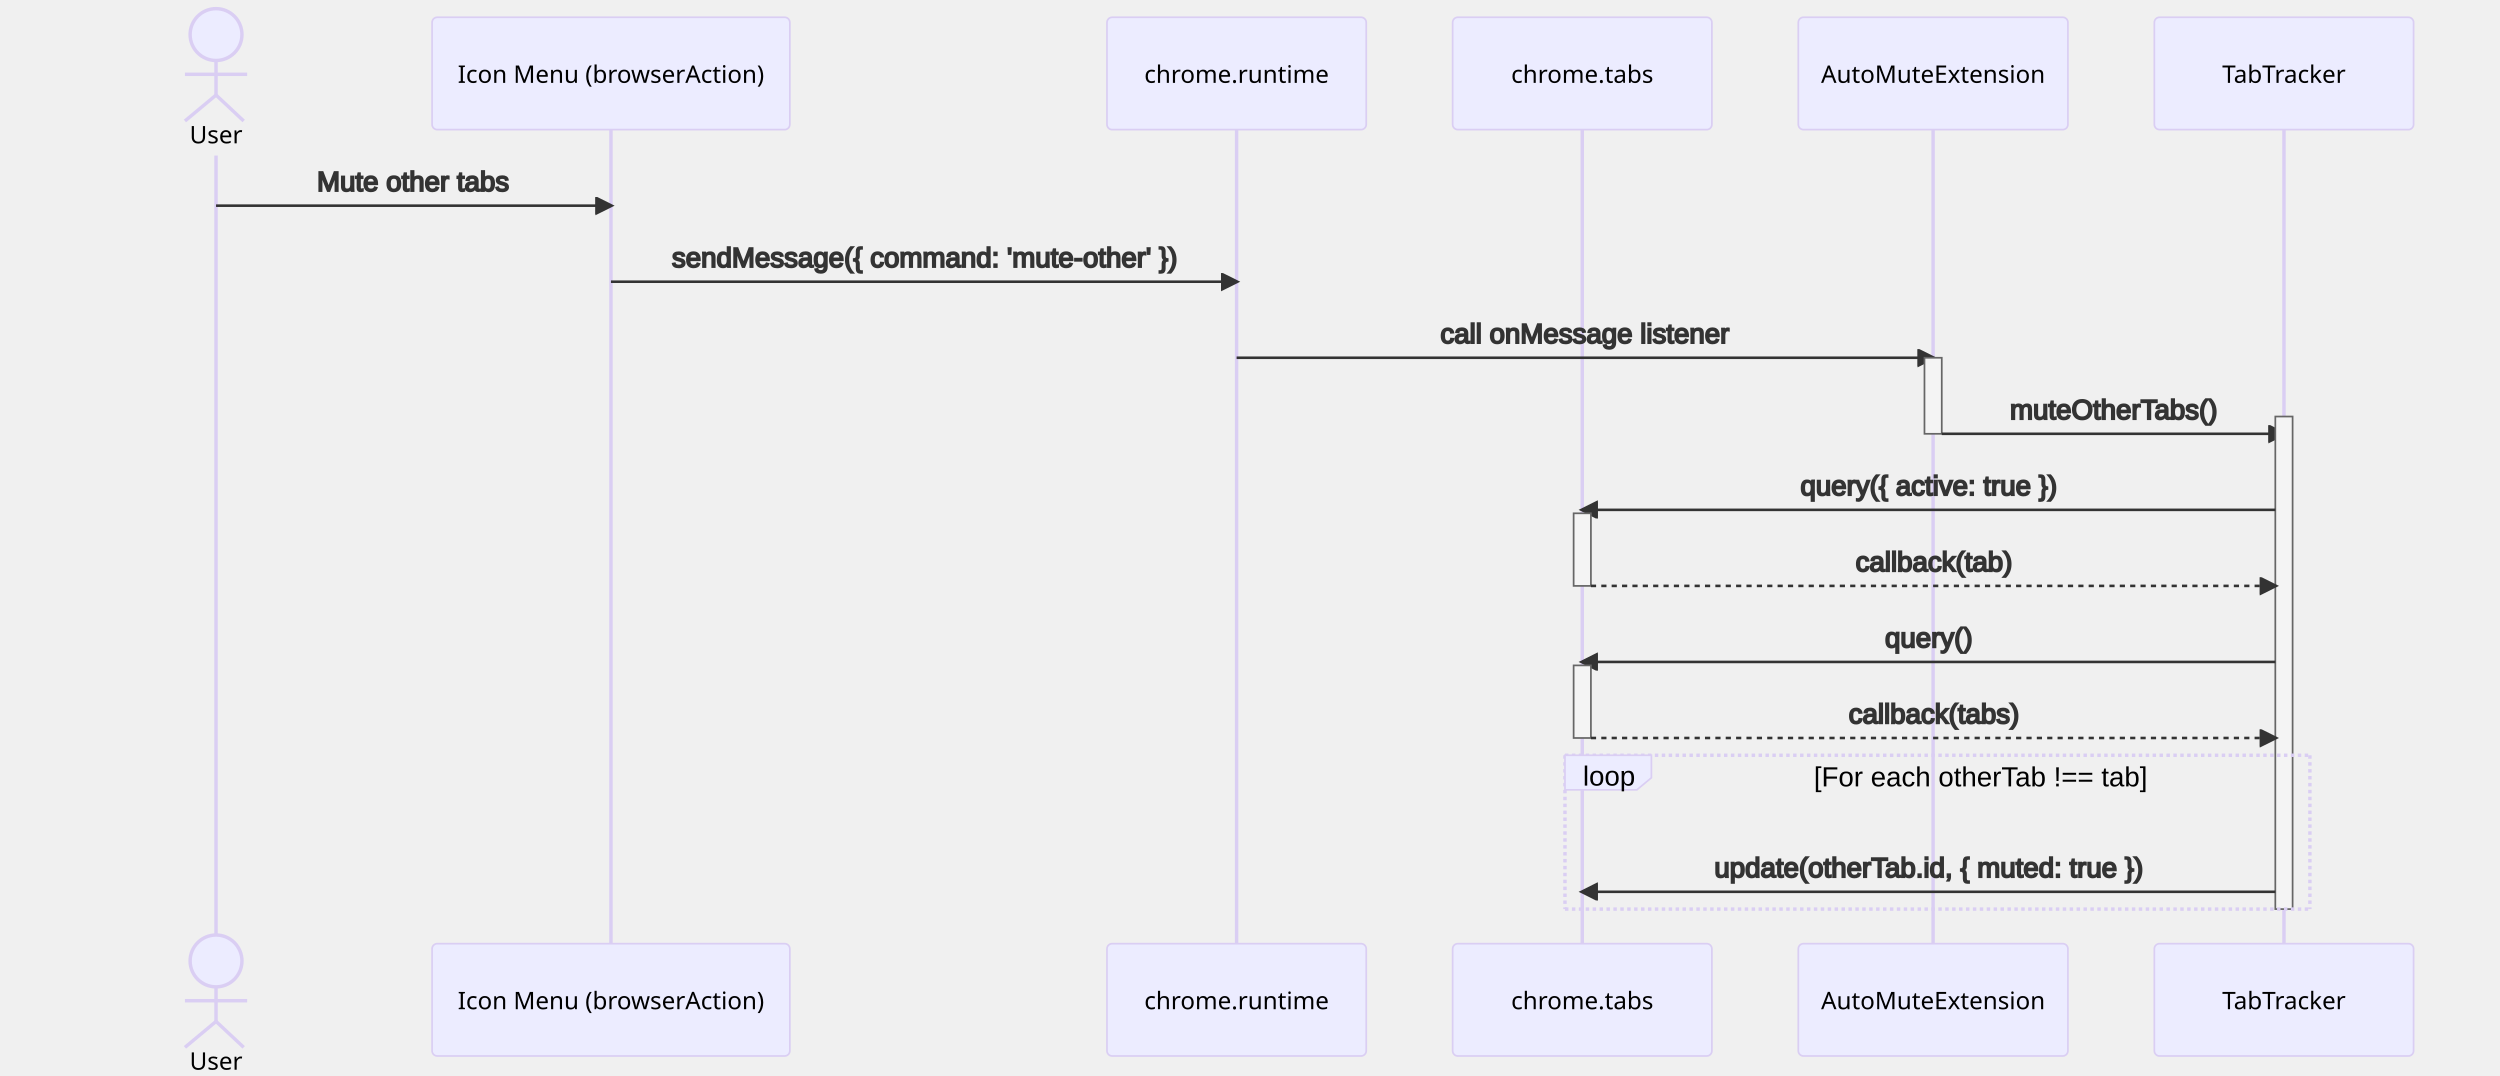
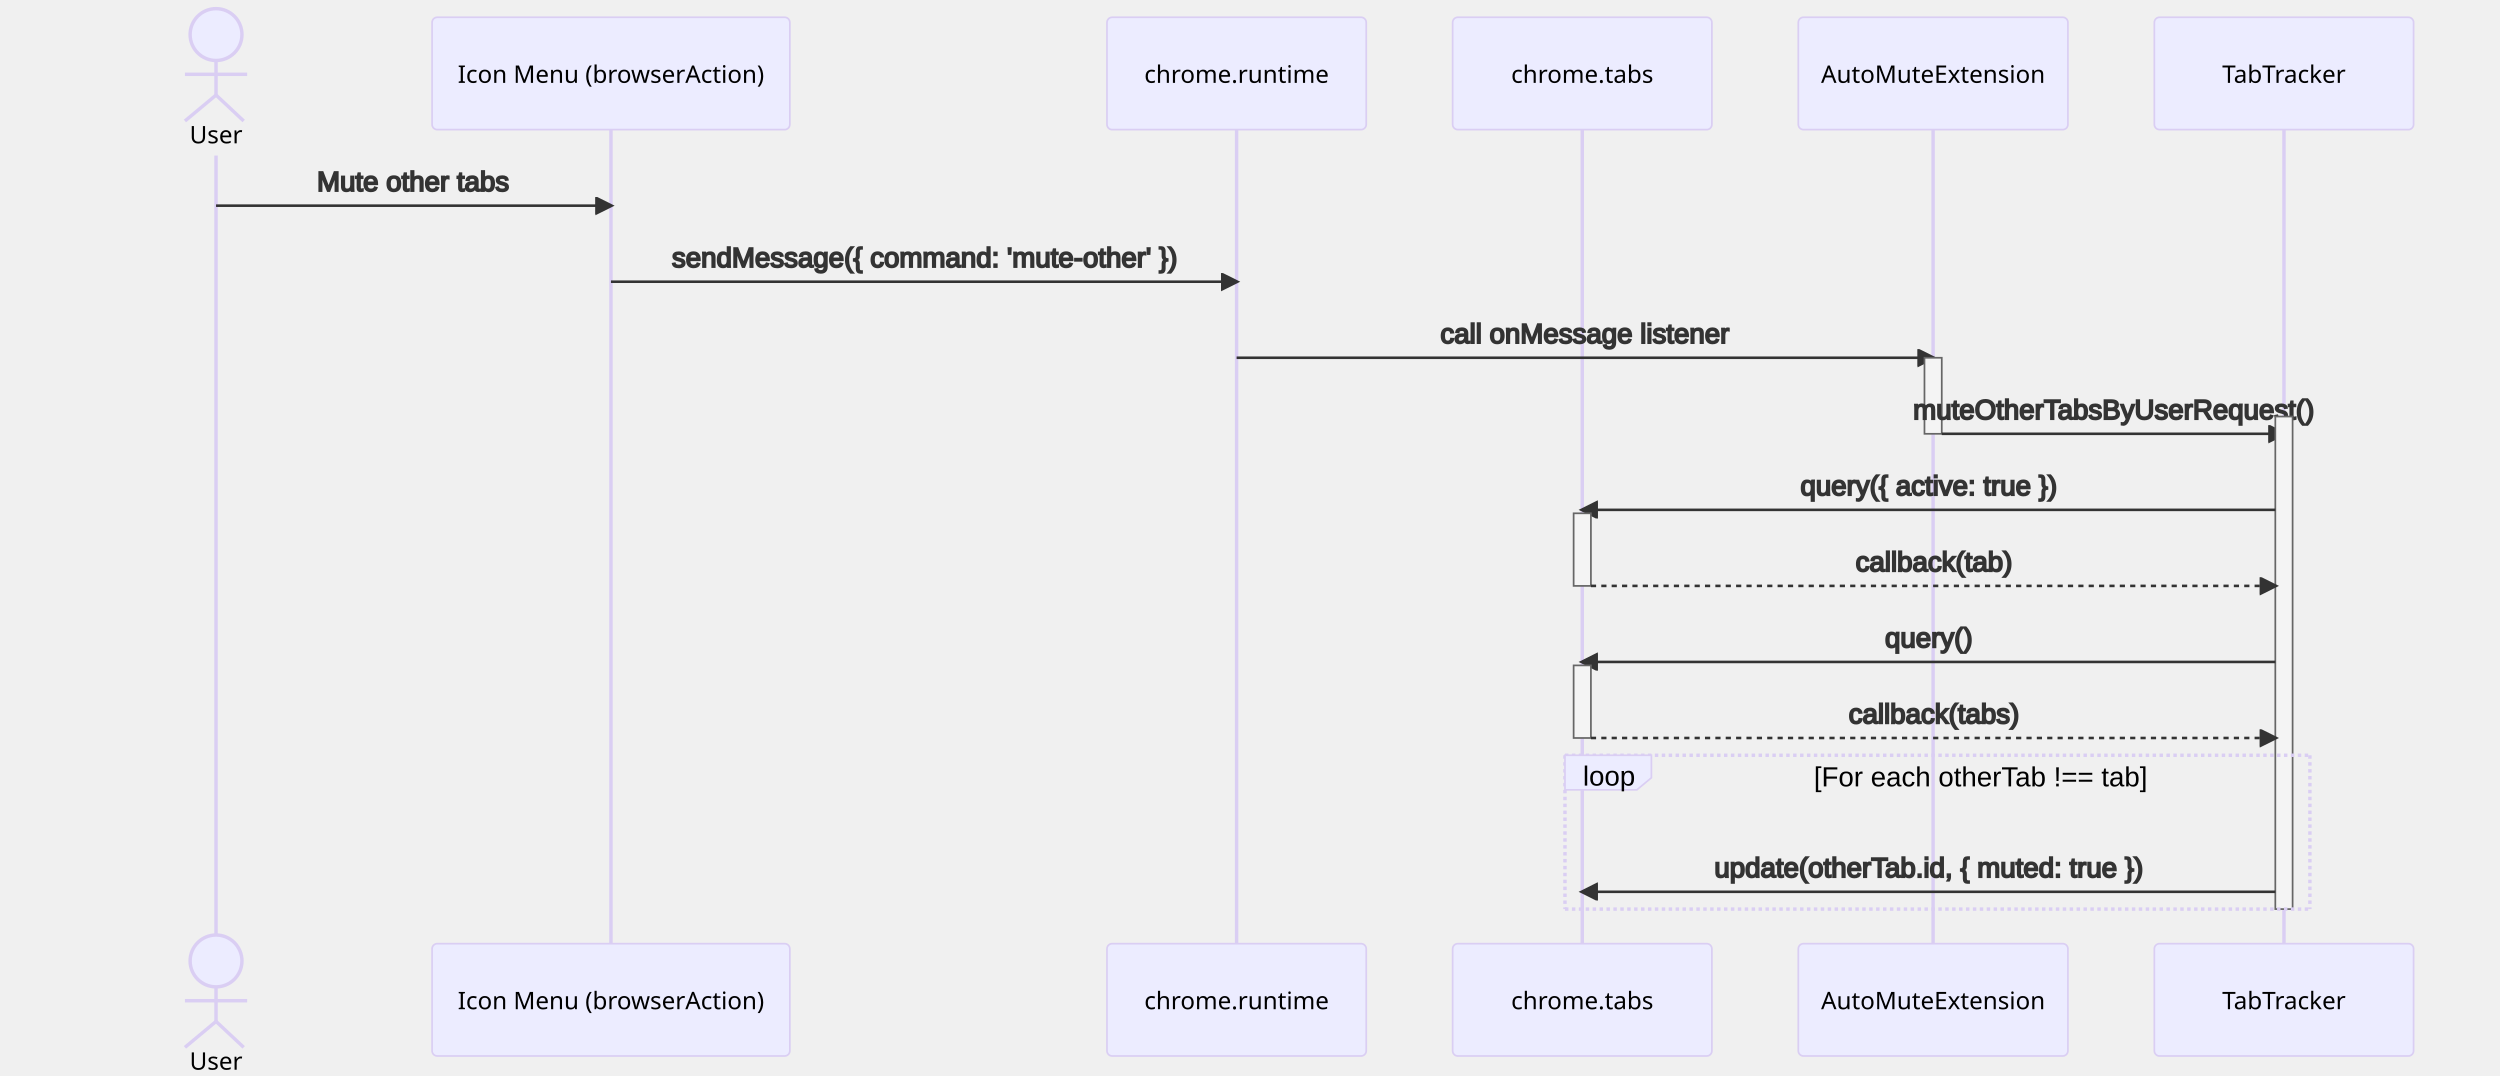
<svg xmlns="http://www.w3.org/2000/svg" id="graph-div" width="100%" height="622" style="max-width: 1446.5px;" viewBox="-50 -10 1446.5 622">
  <style>#graph-div {font-family:"trebuchet ms",verdana,arial,sans-serif;font-size:16px;fill:#333;}#graph-div .error-icon{fill:#552222;}#graph-div .error-text{fill:#552222;stroke:#552222;}#graph-div .edge-thickness-normal{stroke-width:2px;}#graph-div .edge-thickness-thick{stroke-width:3.5px;}#graph-div .edge-pattern-solid{stroke-dasharray:0;}#graph-div .edge-pattern-dashed{stroke-dasharray:3;}#graph-div .edge-pattern-dotted{stroke-dasharray:2;}#graph-div .marker{fill:#333333;stroke:#333333;}#graph-div .marker.cross{stroke:#333333;}#graph-div svg{font-family:"trebuchet ms",verdana,arial,sans-serif;font-size:16px;}#graph-div .actor{stroke:hsl(259.626, 59.777%, 87.902%);fill:#ECECFF;}#graph-div text.actor&gt;tspan{fill:black;stroke:none;}#graph-div .actor-line{stroke:grey;}#graph-div .messageLine0{stroke-width:1.5;stroke-dasharray:none;stroke:#333;}#graph-div .messageLine1{stroke-width:1.5;stroke-dasharray:2,2;stroke:#333;}#graph-div #arrowhead path{fill:#333;stroke:#333;}#graph-div .sequenceNumber{fill:white;}#graph-div #sequencenumber{fill:#333;}#graph-div #crosshead path{fill:#333;stroke:#333;}#graph-div .messageText{fill:#333;stroke:#333;}#graph-div .labelBox{stroke:hsl(259.626, 59.777%, 87.902%);fill:#ECECFF;}#graph-div .labelText,#graph-div .labelText&gt;tspan{fill:black;stroke:none;}#graph-div .loopText,#graph-div .loopText&gt;tspan{fill:black;stroke:none;}#graph-div .loopLine{stroke-width:2px;stroke-dasharray:2,2;stroke:hsl(259.626, 59.777%, 87.902%);fill:hsl(259.626, 59.777%, 87.902%);}#graph-div .note{stroke:#aaaa33;fill:#fff5ad;}#graph-div .noteText,#graph-div .noteText&gt;tspan{fill:black;stroke:none;}#graph-div .activation0{fill:#f4f4f4;stroke:#666;}#graph-div .activation1{fill:#f4f4f4;stroke:#666;}#graph-div .activation2{fill:#f4f4f4;stroke:#666;}#graph-div .actorPopupMenu{position:absolute;}#graph-div .actorPopupMenuPanel{position:absolute;fill:#ECECFF;box-shadow:0px 8px 16px 0px rgba(0,0,0,0.2);filter:drop-shadow(3px 5px 2px rgb(0 0 0 / 0.4));}#graph-div .actor-man line{stroke:hsl(259.626, 59.777%, 87.902%);fill:#ECECFF;}#graph-div .actor-man circle,#graph-div line{stroke:hsl(259.626, 59.777%, 87.902%);fill:#ECECFF;stroke-width:2px;}#graph-div :root{--mermaid-font-family:"trebuchet ms",verdana,arial,sans-serif;}</style>
  <g />
  <defs>
    <symbol id="computer" width="24" height="24">
      <path transform="scale(.5)" d="M2 2v13h20v-13h-20zm18 11h-16v-9h16v9zm-10.228 6l.466-1h3.524l.467 1h-4.457zm14.228 3h-24l2-6h2.104l-1.33 4h18.45l-1.297-4h2.073l2 6zm-5-10h-14v-7h14v7z" />
    </symbol>
  </defs>
  <defs>
    <symbol id="database" fill-rule="evenodd" clip-rule="evenodd">
      <path transform="scale(.5)" d="M12.258.001l.256.004.255.005.253.008.251.01.249.012.247.015.246.016.242.019.241.02.239.023.236.024.233.027.231.028.229.031.225.032.223.034.22.036.217.038.214.04.211.041.208.043.205.045.201.046.198.048.194.05.191.051.187.053.183.054.18.056.175.057.172.059.168.06.163.061.16.063.155.064.15.066.074.033.073.033.071.034.07.034.069.035.068.035.067.035.066.035.064.036.064.036.062.036.06.036.06.037.058.037.058.037.055.038.055.038.053.038.052.038.051.039.05.039.048.039.047.039.045.04.044.04.043.04.041.04.04.041.039.041.037.041.036.041.034.041.033.042.032.042.03.042.029.042.027.042.026.043.024.043.023.043.021.043.02.043.018.044.017.043.015.044.013.044.012.044.011.045.009.044.007.045.006.045.004.045.002.045.001.045v17l-.001.045-.002.045-.004.045-.006.045-.007.045-.009.044-.011.045-.012.044-.013.044-.015.044-.017.043-.018.044-.02.043-.021.043-.023.043-.024.043-.026.043-.027.042-.029.042-.03.042-.032.042-.033.042-.034.041-.036.041-.037.041-.039.041-.04.041-.041.04-.043.04-.044.04-.045.04-.047.039-.048.039-.05.039-.051.039-.052.038-.053.038-.055.038-.055.038-.058.037-.058.037-.06.037-.06.036-.062.036-.064.036-.064.036-.066.035-.067.035-.068.035-.069.035-.07.034-.071.034-.073.033-.074.033-.15.066-.155.064-.16.063-.163.061-.168.06-.172.059-.175.057-.18.056-.183.054-.187.053-.191.051-.194.05-.198.048-.201.046-.205.045-.208.043-.211.041-.214.04-.217.038-.22.036-.223.034-.225.032-.229.031-.231.028-.233.027-.236.024-.239.023-.241.02-.242.019-.246.016-.247.015-.249.012-.251.01-.253.008-.255.005-.256.004-.258.001-.258-.001-.256-.004-.255-.005-.253-.008-.251-.01-.249-.012-.247-.015-.245-.016-.243-.019-.241-.02-.238-.023-.236-.024-.234-.027-.231-.028-.228-.031-.226-.032-.223-.034-.22-.036-.217-.038-.214-.04-.211-.041-.208-.043-.204-.045-.201-.046-.198-.048-.195-.05-.19-.051-.187-.053-.184-.054-.179-.056-.176-.057-.172-.059-.167-.06-.164-.061-.159-.063-.155-.064-.151-.066-.074-.033-.072-.033-.072-.034-.07-.034-.069-.035-.068-.035-.067-.035-.066-.035-.064-.036-.063-.036-.062-.036-.061-.036-.06-.037-.058-.037-.057-.037-.056-.038-.055-.038-.053-.038-.052-.038-.051-.039-.049-.039-.049-.039-.046-.039-.046-.04-.044-.04-.043-.04-.041-.04-.04-.041-.039-.041-.037-.041-.036-.041-.034-.041-.033-.042-.032-.042-.03-.042-.029-.042-.027-.042-.026-.043-.024-.043-.023-.043-.021-.043-.02-.043-.018-.044-.017-.043-.015-.044-.013-.044-.012-.044-.011-.045-.009-.044-.007-.045-.006-.045-.004-.045-.002-.045-.001-.045v-17l.001-.045.002-.045.004-.045.006-.045.007-.045.009-.044.011-.045.012-.044.013-.044.015-.044.017-.043.018-.044.02-.043.021-.043.023-.043.024-.043.026-.043.027-.042.029-.042.03-.042.032-.042.033-.042.034-.041.036-.041.037-.041.039-.041.04-.041.041-.04.043-.04.044-.04.046-.04.046-.039.049-.039.049-.039.051-.039.052-.038.053-.038.055-.038.056-.038.057-.037.058-.037.06-.037.061-.036.062-.036.063-.036.064-.036.066-.035.067-.035.068-.035.069-.035.07-.034.072-.034.072-.033.074-.033.151-.066.155-.064.159-.063.164-.061.167-.06.172-.059.176-.057.179-.056.184-.054.187-.053.19-.051.195-.05.198-.048.201-.046.204-.045.208-.043.211-.041.214-.04.217-.038.22-.036.223-.034.226-.032.228-.031.231-.028.234-.027.236-.024.238-.023.241-.02.243-.019.245-.016.247-.015.249-.012.251-.01.253-.008.255-.005.256-.004.258-.001.258.001zm-9.258 20.499v.01l.001.021.003.021.004.022.005.021.006.022.007.022.009.023.01.022.011.023.012.023.013.023.015.023.016.024.017.023.018.024.019.024.021.024.022.025.023.024.024.025.052.049.056.05.061.051.066.051.07.051.075.051.079.052.084.052.088.052.092.052.097.052.102.051.105.052.11.052.114.051.119.051.123.051.127.05.131.05.135.05.139.048.144.049.147.047.152.047.155.047.16.045.163.045.167.043.171.043.176.041.178.041.183.039.187.039.19.037.194.035.197.035.202.033.204.031.209.03.212.029.216.027.219.025.222.024.226.021.23.02.233.018.236.016.24.015.243.012.246.01.249.008.253.005.256.004.259.001.26-.001.257-.004.254-.005.25-.008.247-.011.244-.012.241-.014.237-.016.233-.018.231-.021.226-.021.224-.024.22-.026.216-.027.212-.028.21-.031.205-.031.202-.034.198-.034.194-.036.191-.037.187-.039.183-.04.179-.04.175-.042.172-.043.168-.044.163-.045.16-.046.155-.046.152-.047.148-.048.143-.049.139-.049.136-.05.131-.05.126-.05.123-.051.118-.052.114-.051.11-.052.106-.052.101-.052.096-.052.092-.052.088-.053.083-.051.079-.052.074-.052.07-.051.065-.051.06-.051.056-.05.051-.05.023-.024.023-.025.021-.024.02-.024.019-.024.018-.024.017-.024.015-.023.014-.024.013-.023.012-.023.01-.023.01-.022.008-.022.006-.022.006-.022.004-.022.004-.021.001-.021.001-.021v-4.127l-.077.055-.08.053-.083.054-.085.053-.087.052-.09.052-.093.051-.095.05-.097.05-.1.049-.102.049-.105.048-.106.047-.109.047-.111.046-.114.045-.115.045-.118.044-.12.043-.122.042-.124.042-.126.041-.128.04-.13.04-.132.038-.134.038-.135.037-.138.037-.139.035-.142.035-.143.034-.144.033-.147.032-.148.031-.15.03-.151.03-.153.029-.154.027-.156.027-.158.026-.159.025-.161.024-.162.023-.163.022-.165.021-.166.02-.167.019-.169.018-.169.017-.171.016-.173.015-.173.014-.175.013-.175.012-.177.011-.178.01-.179.008-.179.008-.181.006-.182.005-.182.004-.184.003-.184.002h-.37l-.184-.002-.184-.003-.182-.004-.182-.005-.181-.006-.179-.008-.179-.008-.178-.01-.176-.011-.176-.012-.175-.013-.173-.014-.172-.015-.171-.016-.17-.017-.169-.018-.167-.019-.166-.02-.165-.021-.163-.022-.162-.023-.161-.024-.159-.025-.157-.026-.156-.027-.155-.027-.153-.029-.151-.03-.15-.03-.148-.031-.146-.032-.145-.033-.143-.034-.141-.035-.14-.035-.137-.037-.136-.037-.134-.038-.132-.038-.13-.04-.128-.04-.126-.041-.124-.042-.122-.042-.12-.044-.117-.043-.116-.045-.113-.045-.112-.046-.109-.047-.106-.047-.105-.048-.102-.049-.1-.049-.097-.05-.095-.05-.093-.052-.09-.051-.087-.052-.085-.053-.083-.054-.08-.054-.077-.054v4.127zm0-5.654v.011l.001.021.003.021.004.021.005.022.006.022.007.022.009.022.01.022.011.023.012.023.013.023.015.024.016.023.017.024.018.024.019.024.021.024.022.024.023.025.024.024.052.05.056.05.061.05.066.051.07.051.075.052.079.051.084.052.088.052.092.052.097.052.102.052.105.052.11.051.114.051.119.052.123.05.127.051.131.05.135.049.139.049.144.048.147.048.152.047.155.046.16.045.163.045.167.044.171.042.176.042.178.04.183.04.187.038.19.037.194.036.197.034.202.033.204.032.209.03.212.028.216.027.219.025.222.024.226.022.23.02.233.018.236.016.24.014.243.012.246.01.249.008.253.006.256.003.259.001.26-.001.257-.003.254-.006.25-.008.247-.01.244-.012.241-.015.237-.016.233-.018.231-.02.226-.022.224-.024.22-.025.216-.027.212-.029.21-.03.205-.032.202-.033.198-.035.194-.036.191-.037.187-.039.183-.039.179-.041.175-.042.172-.043.168-.044.163-.045.16-.045.155-.047.152-.047.148-.048.143-.048.139-.05.136-.049.131-.05.126-.051.123-.051.118-.051.114-.052.11-.052.106-.052.101-.052.096-.052.092-.052.088-.052.083-.052.079-.052.074-.051.07-.052.065-.051.06-.05.056-.051.051-.049.023-.025.023-.024.021-.025.02-.024.019-.024.018-.024.017-.024.015-.023.014-.023.013-.024.012-.022.01-.023.01-.023.008-.022.006-.022.006-.022.004-.021.004-.022.001-.021.001-.021v-4.139l-.077.054-.08.054-.083.054-.085.052-.087.053-.09.051-.093.051-.095.051-.097.05-.1.049-.102.049-.105.048-.106.047-.109.047-.111.046-.114.045-.115.044-.118.044-.12.044-.122.042-.124.042-.126.041-.128.04-.13.039-.132.039-.134.038-.135.037-.138.036-.139.036-.142.035-.143.033-.144.033-.147.033-.148.031-.15.03-.151.03-.153.028-.154.028-.156.027-.158.026-.159.025-.161.024-.162.023-.163.022-.165.021-.166.02-.167.019-.169.018-.169.017-.171.016-.173.015-.173.014-.175.013-.175.012-.177.011-.178.009-.179.009-.179.007-.181.007-.182.005-.182.004-.184.003-.184.002h-.37l-.184-.002-.184-.003-.182-.004-.182-.005-.181-.007-.179-.007-.179-.009-.178-.009-.176-.011-.176-.012-.175-.013-.173-.014-.172-.015-.171-.016-.17-.017-.169-.018-.167-.019-.166-.02-.165-.021-.163-.022-.162-.023-.161-.024-.159-.025-.157-.026-.156-.027-.155-.028-.153-.028-.151-.03-.15-.03-.148-.031-.146-.033-.145-.033-.143-.033-.141-.035-.14-.036-.137-.036-.136-.037-.134-.038-.132-.039-.13-.039-.128-.04-.126-.041-.124-.042-.122-.043-.12-.043-.117-.044-.116-.044-.113-.046-.112-.046-.109-.046-.106-.047-.105-.048-.102-.049-.1-.049-.097-.05-.095-.051-.093-.051-.09-.051-.087-.053-.085-.052-.083-.054-.08-.054-.077-.054v4.139zm0-5.666v.011l.001.02.003.022.004.021.005.022.006.021.007.022.009.023.01.022.011.023.012.023.013.023.015.023.016.024.017.024.018.023.019.024.021.025.022.024.023.024.024.025.052.05.056.05.061.05.066.051.07.051.075.052.079.051.084.052.088.052.092.052.097.052.102.052.105.051.11.052.114.051.119.051.123.051.127.05.131.05.135.05.139.049.144.048.147.048.152.047.155.046.16.045.163.045.167.043.171.043.176.042.178.04.183.04.187.038.19.037.194.036.197.034.202.033.204.032.209.03.212.028.216.027.219.025.222.024.226.021.23.02.233.018.236.017.24.014.243.012.246.01.249.008.253.006.256.003.259.001.26-.001.257-.003.254-.006.25-.008.247-.01.244-.013.241-.014.237-.016.233-.018.231-.02.226-.022.224-.024.22-.025.216-.027.212-.029.21-.03.205-.032.202-.033.198-.035.194-.036.191-.037.187-.039.183-.039.179-.041.175-.042.172-.043.168-.044.163-.045.16-.045.155-.047.152-.047.148-.048.143-.049.139-.049.136-.049.131-.051.126-.05.123-.051.118-.052.114-.051.11-.052.106-.052.101-.052.096-.052.092-.052.088-.052.083-.052.079-.052.074-.052.07-.051.065-.051.06-.051.056-.05.051-.049.023-.025.023-.025.021-.024.02-.024.019-.024.018-.024.017-.024.015-.023.014-.024.013-.023.012-.023.01-.022.01-.023.008-.022.006-.022.006-.022.004-.022.004-.021.001-.021.001-.021v-4.153l-.077.054-.08.054-.083.053-.085.053-.087.053-.09.051-.093.051-.095.051-.097.05-.1.049-.102.048-.105.048-.106.048-.109.046-.111.046-.114.046-.115.044-.118.044-.12.043-.122.043-.124.042-.126.041-.128.04-.13.039-.132.039-.134.038-.135.037-.138.036-.139.036-.142.034-.143.034-.144.033-.147.032-.148.032-.15.03-.151.03-.153.028-.154.028-.156.027-.158.026-.159.024-.161.024-.162.023-.163.023-.165.021-.166.02-.167.019-.169.018-.169.017-.171.016-.173.015-.173.014-.175.013-.175.012-.177.01-.178.01-.179.009-.179.007-.181.006-.182.006-.182.004-.184.003-.184.001-.185.001-.185-.001-.184-.001-.184-.003-.182-.004-.182-.006-.181-.006-.179-.007-.179-.009-.178-.01-.176-.01-.176-.012-.175-.013-.173-.014-.172-.015-.171-.016-.17-.017-.169-.018-.167-.019-.166-.02-.165-.021-.163-.023-.162-.023-.161-.024-.159-.024-.157-.026-.156-.027-.155-.028-.153-.028-.151-.03-.15-.03-.148-.032-.146-.032-.145-.033-.143-.034-.141-.034-.14-.036-.137-.036-.136-.037-.134-.038-.132-.039-.13-.039-.128-.041-.126-.041-.124-.041-.122-.043-.12-.043-.117-.044-.116-.044-.113-.046-.112-.046-.109-.046-.106-.048-.105-.048-.102-.048-.1-.05-.097-.049-.095-.051-.093-.051-.09-.052-.087-.052-.085-.053-.083-.053-.08-.054-.077-.054v4.153zm8.74-8.179l-.257.004-.254.005-.25.008-.247.011-.244.012-.241.014-.237.016-.233.018-.231.021-.226.022-.224.023-.22.026-.216.027-.212.028-.21.031-.205.032-.202.033-.198.034-.194.036-.191.038-.187.038-.183.04-.179.041-.175.042-.172.043-.168.043-.163.045-.16.046-.155.046-.152.048-.148.048-.143.048-.139.049-.136.05-.131.05-.126.051-.123.051-.118.051-.114.052-.11.052-.106.052-.101.052-.096.052-.092.052-.088.052-.083.052-.079.052-.074.051-.07.052-.065.051-.06.05-.056.05-.051.05-.023.025-.023.024-.021.024-.02.025-.019.024-.018.024-.017.023-.015.024-.014.023-.013.023-.012.023-.01.023-.01.022-.008.022-.006.023-.006.021-.004.022-.004.021-.001.021-.001.021.001.021.001.021.004.021.004.022.006.021.006.023.008.022.01.022.01.023.012.023.013.023.014.023.015.024.017.023.018.024.019.024.02.025.021.024.023.024.023.025.051.05.056.05.06.05.065.051.07.052.074.051.079.052.083.052.088.052.092.052.096.052.101.052.106.052.11.052.114.052.118.051.123.051.126.051.131.05.136.05.139.049.143.048.148.048.152.048.155.046.16.046.163.045.168.043.172.043.175.042.179.041.183.04.187.038.191.038.194.036.198.034.202.033.205.032.21.031.212.028.216.027.22.026.224.023.226.022.231.021.233.018.237.016.241.014.244.012.247.011.25.008.254.005.257.004.26.001.26-.001.257-.004.254-.005.25-.008.247-.011.244-.012.241-.014.237-.016.233-.018.231-.021.226-.022.224-.023.22-.026.216-.027.212-.028.21-.031.205-.032.202-.033.198-.034.194-.036.191-.038.187-.038.183-.04.179-.041.175-.042.172-.043.168-.043.163-.045.16-.046.155-.046.152-.048.148-.048.143-.048.139-.049.136-.05.131-.05.126-.051.123-.051.118-.051.114-.052.11-.052.106-.052.101-.052.096-.052.092-.052.088-.052.083-.052.079-.052.074-.051.07-.052.065-.051.06-.05.056-.05.051-.05.023-.025.023-.024.021-.024.02-.025.019-.024.018-.024.017-.023.015-.024.014-.023.013-.023.012-.023.01-.023.01-.022.008-.022.006-.023.006-.021.004-.022.004-.021.001-.021.001-.021-.001-.021-.001-.021-.004-.021-.004-.022-.006-.021-.006-.023-.008-.022-.01-.022-.01-.023-.012-.023-.013-.023-.014-.023-.015-.024-.017-.023-.018-.024-.019-.024-.02-.025-.021-.024-.023-.024-.023-.025-.051-.05-.056-.05-.06-.05-.065-.051-.07-.052-.074-.051-.079-.052-.083-.052-.088-.052-.092-.052-.096-.052-.101-.052-.106-.052-.11-.052-.114-.052-.118-.051-.123-.051-.126-.051-.131-.05-.136-.05-.139-.049-.143-.048-.148-.048-.152-.048-.155-.046-.16-.046-.163-.045-.168-.043-.172-.043-.175-.042-.179-.041-.183-.04-.187-.038-.191-.038-.194-.036-.198-.034-.202-.033-.205-.032-.21-.031-.212-.028-.216-.027-.22-.026-.224-.023-.226-.022-.231-.021-.233-.018-.237-.016-.241-.014-.244-.012-.247-.011-.25-.008-.254-.005-.257-.004-.26-.001-.26.001z" />
    </symbol>
  </defs>
  <defs>
    <symbol id="clock" width="24" height="24">
      <path transform="scale(.5)" d="M12 2c5.514 0 10 4.486 10 10s-4.486 10-10 10-10-4.486-10-10 4.486-10 10-10zm0-2c-6.627 0-12 5.373-12 12s5.373 12 12 12 12-5.373 12-12-5.373-12-12-12zm5.848 12.459c.202.038.202.333.001.372-1.907.361-6.045 1.111-6.547 1.111-.719 0-1.301-.582-1.301-1.301 0-.512.77-5.447 1.125-7.445.034-.192.312-.181.343.014l.985 6.238 5.394 1.011z" />
    </symbol>
  </defs>
  <line id="actor58" x1="75" y1="80" x2="75" y2="556" class="200" stroke-width="0.5px" stroke="#999" />
  <g class="actor-man">
    <line id="actor-man-torso58" x1="75" y1="25" x2="75" y2="45" />
    <line id="actor-man-arms58" x1="57" y1="33" x2="93" y2="33" />
    <line x1="57" y1="60" x2="75" y2="45" />
    <line x1="75" y1="45" x2="91" y2="60" />
    <circle cx="75" cy="10" r="15" width="150" height="65" />
    <text x="75" y="67.5" dominant-baseline="central" alignment-baseline="central" class="actor" style="text-anchor: middle; font-size: 14px; font-weight: 400; font-family: Open-Sans, &quot;sans-serif&quot;;">
      <tspan x="75" dy="0">User</tspan>
    </text>
  </g>
  <g>
    <line id="actor59" x1="303.5" y1="5" x2="303.5" y2="556" class="200" stroke-width="0.5px" stroke="#999" />
    <g id="root-59">
      <rect x="200" y="0" fill="#eaeaea" stroke="#666" width="207" height="65" rx="3" ry="3" class="actor" />
      <text x="303.5" y="32.5" dominant-baseline="central" alignment-baseline="central" class="actor" style="text-anchor: middle; font-size: 14px; font-weight: 400; font-family: Open-Sans, &quot;sans-serif&quot;;">
        <tspan x="303.5" dy="0">Icon Menu (browserAction)</tspan>
      </text>
    </g>
  </g>
  <g>
    <line id="actor60" x1="665.5" y1="5" x2="665.5" y2="556" class="200" stroke-width="0.5px" stroke="#999" />
    <g id="root-60">
      <rect x="590.5" y="0" fill="#eaeaea" stroke="#666" width="150" height="65" rx="3" ry="3" class="actor" />
      <text x="665.5" y="32.5" dominant-baseline="central" alignment-baseline="central" class="actor" style="text-anchor: middle; font-size: 14px; font-weight: 400; font-family: Open-Sans, &quot;sans-serif&quot;;">
        <tspan x="665.5" dy="0">chrome.runtime</tspan>
      </text>
    </g>
  </g>
  <g>
    <line id="actor61" x1="865.5" y1="5" x2="865.5" y2="556" class="200" stroke-width="0.5px" stroke="#999" />
    <g id="root-61">
      <rect x="790.5" y="0" fill="#eaeaea" stroke="#666" width="150" height="65" rx="3" ry="3" class="actor" />
      <text x="865.5" y="32.5" dominant-baseline="central" alignment-baseline="central" class="actor" style="text-anchor: middle; font-size: 14px; font-weight: 400; font-family: Open-Sans, &quot;sans-serif&quot;;">
        <tspan x="865.5" dy="0">chrome.tabs</tspan>
      </text>
    </g>
  </g>
  <g>
    <line id="actor62" x1="1068.5" y1="5" x2="1068.5" y2="556" class="200" stroke-width="0.5px" stroke="#999" />
    <g id="root-62">
      <rect x="990.5" y="0" fill="#eaeaea" stroke="#666" width="156" height="65" rx="3" ry="3" class="actor" />
      <text x="1068.5" y="32.5" dominant-baseline="central" alignment-baseline="central" class="actor" style="text-anchor: middle; font-size: 14px; font-weight: 400; font-family: Open-Sans, &quot;sans-serif&quot;;">
        <tspan x="1068.5" dy="0">AutoMuteExtension</tspan>
      </text>
    </g>
  </g>
  <g>
    <line id="actor63" x1="1271.5" y1="5" x2="1271.5" y2="556" class="200" stroke-width="0.5px" stroke="#999" />
    <g id="root-63">
      <rect x="1196.5" y="0" fill="#eaeaea" stroke="#666" width="150" height="65" rx="3" ry="3" class="actor" />
      <text x="1271.5" y="32.5" dominant-baseline="central" alignment-baseline="central" class="actor" style="text-anchor: middle; font-size: 14px; font-weight: 400; font-family: Open-Sans, &quot;sans-serif&quot;;">
        <tspan x="1271.5" dy="0">TabTracker</tspan>
      </text>
    </g>
  </g>
  <defs>
    <marker id="arrowhead" refX="9" refY="5" markerUnits="userSpaceOnUse" markerWidth="12" markerHeight="12" orient="auto">
      <path d="M 0 0 L 10 5 L 0 10 z" />
    </marker>
  </defs>
  <defs>
    <marker id="crosshead" markerWidth="15" markerHeight="8" orient="auto" refX="16" refY="4">
      <path fill="black" stroke="#000000" stroke-width="1px" d="M 9,2 V 6 L16,4 Z" style="stroke-dasharray: 0, 0;" />
      <path fill="none" stroke="#000000" stroke-width="1px" d="M 0,1 L 6,7 M 6,1 L 0,7" style="stroke-dasharray: 0, 0;" />
    </marker>
  </defs>
  <defs>
    <marker id="filled-head" refX="18" refY="7" markerWidth="20" markerHeight="28" orient="auto">
      <path d="M 18,7 L9,13 L14,7 L9,1 Z" />
    </marker>
  </defs>
  <defs>
    <marker id="sequencenumber" refX="15" refY="15" markerWidth="60" markerHeight="40" orient="auto">
      <circle cx="15" cy="15" r="6" />
    </marker>
  </defs>
  <text x="189" y="80" text-anchor="middle" dominant-baseline="middle" alignment-baseline="middle" class="messageText" dy="1em" style="font-family: &quot;trebuchet ms&quot;, verdana, arial, sans-serif; font-size: 16px; font-weight: 400;">Mute other tabs</text>
  <line x1="75" y1="109" x2="303.5" y2="109" class="messageLine0" stroke-width="2" stroke="none" marker-end="url(#arrowhead)" style="fill: none;" />
  <text x="485" y="124" text-anchor="middle" dominant-baseline="middle" alignment-baseline="middle" class="messageText" dy="1em" style="font-family: &quot;trebuchet ms&quot;, verdana, arial, sans-serif; font-size: 16px; font-weight: 400;">sendMessage({ command: 'mute-other' })</text>
  <line x1="303.5" y1="153" x2="665.5" y2="153" class="messageLine0" stroke-width="2" stroke="none" marker-end="url(#arrowhead)" style="fill: none;" />
  <text x="867" y="168" text-anchor="middle" dominant-baseline="middle" alignment-baseline="middle" class="messageText" dy="1em" style="font-family: &quot;trebuchet ms&quot;, verdana, arial, sans-serif; font-size: 16px; font-weight: 400;">call onMessage listener</text>
  <line x1="665.5" y1="197" x2="1068.5" y2="197" class="messageLine0" stroke-width="2" stroke="none" marker-end="url(#arrowhead)" style="fill: none;" />
  <g>
    <rect x="1063.5" y="197" fill="#EDF2AE" stroke="#666" width="10" height="44" rx="0" ry="0" class="activation0" />
  </g>
-   <text x="1173" y="212" text-anchor="middle" dominant-baseline="middle" alignment-baseline="middle" class="messageText" dy="1em" style="font-family: &quot;trebuchet ms&quot;, verdana, arial, sans-serif; font-size: 16px; font-weight: 400;">muteOtherTabs()</text>
+   <text x="1173" y="212" text-anchor="middle" dominant-baseline="middle" alignment-baseline="middle" class="messageText" dy="1em" style="font-family: &quot;trebuchet ms&quot;, verdana, arial, sans-serif; font-size: 16px; font-weight: 400;">muteOtherTabsByUserRequest()</text>
  <line x1="1073.5" y1="241" x2="1271.5" y2="241" class="messageLine0" stroke-width="2" stroke="none" marker-end="url(#arrowhead)" style="fill: none;" />
  <g>
    <rect x="1266.5" y="231" fill="#EDF2AE" stroke="#666" width="10" height="285" rx="0" ry="0" class="activation0" />
  </g>
  <text x="1066" y="256" text-anchor="middle" dominant-baseline="middle" alignment-baseline="middle" class="messageText" dy="1em" style="font-family: &quot;trebuchet ms&quot;, verdana, arial, sans-serif; font-size: 16px; font-weight: 400;">query({ active: true })</text>
  <line x1="1266.5" y1="285" x2="865.5" y2="285" class="messageLine0" stroke-width="2" stroke="none" marker-end="url(#arrowhead)" style="fill: none;" />
  <g>
    <rect x="860.5" y="287" fill="#EDF2AE" stroke="#666" width="10" height="42" rx="0" ry="0" class="activation0" />
  </g>
  <text x="1069" y="300" text-anchor="middle" dominant-baseline="middle" alignment-baseline="middle" class="messageText" dy="1em" style="font-family: &quot;trebuchet ms&quot;, verdana, arial, sans-serif; font-size: 16px; font-weight: 400;">callback(tab)</text>
  <line x1="870.5" y1="329" x2="1266.5" y2="329" class="messageLine1" stroke-width="2" stroke="none" marker-end="url(#arrowhead)" style="stroke-dasharray: 3, 3; fill: none;" />
  <text x="1066" y="344" text-anchor="middle" dominant-baseline="middle" alignment-baseline="middle" class="messageText" dy="1em" style="font-family: &quot;trebuchet ms&quot;, verdana, arial, sans-serif; font-size: 16px; font-weight: 400;">query()</text>
  <line x1="1266.5" y1="373" x2="865.5" y2="373" class="messageLine0" stroke-width="2" stroke="none" marker-end="url(#arrowhead)" style="fill: none;" />
  <g>
    <rect x="860.5" y="375" fill="#EDF2AE" stroke="#666" width="10" height="42" rx="0" ry="0" class="activation0" />
  </g>
  <text x="1069" y="388" text-anchor="middle" dominant-baseline="middle" alignment-baseline="middle" class="messageText" dy="1em" style="font-family: &quot;trebuchet ms&quot;, verdana, arial, sans-serif; font-size: 16px; font-weight: 400;">callback(tabs)</text>
  <line x1="870.5" y1="417" x2="1266.5" y2="417" class="messageLine1" stroke-width="2" stroke="none" marker-end="url(#arrowhead)" style="stroke-dasharray: 3, 3; fill: none;" />
  <text x="1066" y="477" text-anchor="middle" dominant-baseline="middle" alignment-baseline="middle" class="messageText" dy="1em" style="font-family: &quot;trebuchet ms&quot;, verdana, arial, sans-serif; font-size: 16px; font-weight: 400;">update(otherTab.id, { muted: true })</text>
  <line x1="1266.5" y1="506" x2="865.5" y2="506" class="messageLine0" stroke-width="2" stroke="none" marker-end="url(#arrowhead)" style="fill: none;" />
  <g>
    <line x1="855.5" y1="427" x2="1286.5" y2="427" class="loopLine" />
    <line x1="1286.5" y1="427" x2="1286.5" y2="516" class="loopLine" />
    <line x1="855.5" y1="516" x2="1286.5" y2="516" class="loopLine" />
    <line x1="855.5" y1="427" x2="855.5" y2="516" class="loopLine" />
    <polygon points="855.5,427 905.5,427 905.5,440 897.1,447 855.5,447" class="labelBox" />
    <text x="881" y="440" text-anchor="middle" dominant-baseline="middle" alignment-baseline="middle" class="labelText" style="font-family: &quot;trebuchet ms&quot;, verdana, arial, sans-serif; font-size: 16px; font-weight: 400;">loop</text>
    <text x="1096" y="445" text-anchor="middle" class="loopText" style="font-family: &quot;trebuchet ms&quot;, verdana, arial, sans-serif; font-size: 16px; font-weight: 400;">
      <tspan x="1096">[For each otherTab !== tab]</tspan>
    </text>
  </g>
  <g class="actor-man">
    <line id="actor-man-torso63" x1="75" y1="561" x2="75" y2="581" />
    <line id="actor-man-arms63" x1="57" y1="569" x2="93" y2="569" />
    <line x1="57" y1="596" x2="75" y2="581" />
    <line x1="75" y1="581" x2="91" y2="596" />
    <circle cx="75" cy="546" r="15" width="150" height="65" />
    <text x="75" y="603.5" dominant-baseline="central" alignment-baseline="central" class="actor" style="text-anchor: middle; font-size: 14px; font-weight: 400; font-family: Open-Sans, &quot;sans-serif&quot;;">
      <tspan x="75" dy="0">User</tspan>
    </text>
  </g>
  <g>
    <rect x="200" y="536" fill="#eaeaea" stroke="#666" width="207" height="65" rx="3" ry="3" class="actor" />
    <text x="303.5" y="568.5" dominant-baseline="central" alignment-baseline="central" class="actor" style="text-anchor: middle; font-size: 14px; font-weight: 400; font-family: Open-Sans, &quot;sans-serif&quot;;">
      <tspan x="303.5" dy="0">Icon Menu (browserAction)</tspan>
    </text>
  </g>
  <g>
    <rect x="590.5" y="536" fill="#eaeaea" stroke="#666" width="150" height="65" rx="3" ry="3" class="actor" />
    <text x="665.5" y="568.5" dominant-baseline="central" alignment-baseline="central" class="actor" style="text-anchor: middle; font-size: 14px; font-weight: 400; font-family: Open-Sans, &quot;sans-serif&quot;;">
      <tspan x="665.5" dy="0">chrome.runtime</tspan>
    </text>
  </g>
  <g>
    <rect x="790.5" y="536" fill="#eaeaea" stroke="#666" width="150" height="65" rx="3" ry="3" class="actor" />
    <text x="865.5" y="568.5" dominant-baseline="central" alignment-baseline="central" class="actor" style="text-anchor: middle; font-size: 14px; font-weight: 400; font-family: Open-Sans, &quot;sans-serif&quot;;">
      <tspan x="865.5" dy="0">chrome.tabs</tspan>
    </text>
  </g>
  <g>
    <rect x="990.5" y="536" fill="#eaeaea" stroke="#666" width="156" height="65" rx="3" ry="3" class="actor" />
    <text x="1068.5" y="568.5" dominant-baseline="central" alignment-baseline="central" class="actor" style="text-anchor: middle; font-size: 14px; font-weight: 400; font-family: Open-Sans, &quot;sans-serif&quot;;">
      <tspan x="1068.5" dy="0">AutoMuteExtension</tspan>
    </text>
  </g>
  <g>
    <rect x="1196.5" y="536" fill="#eaeaea" stroke="#666" width="150" height="65" rx="3" ry="3" class="actor" />
    <text x="1271.5" y="568.5" dominant-baseline="central" alignment-baseline="central" class="actor" style="text-anchor: middle; font-size: 14px; font-weight: 400; font-family: Open-Sans, &quot;sans-serif&quot;;">
      <tspan x="1271.5" dy="0">TabTracker</tspan>
    </text>
  </g>
</svg>
